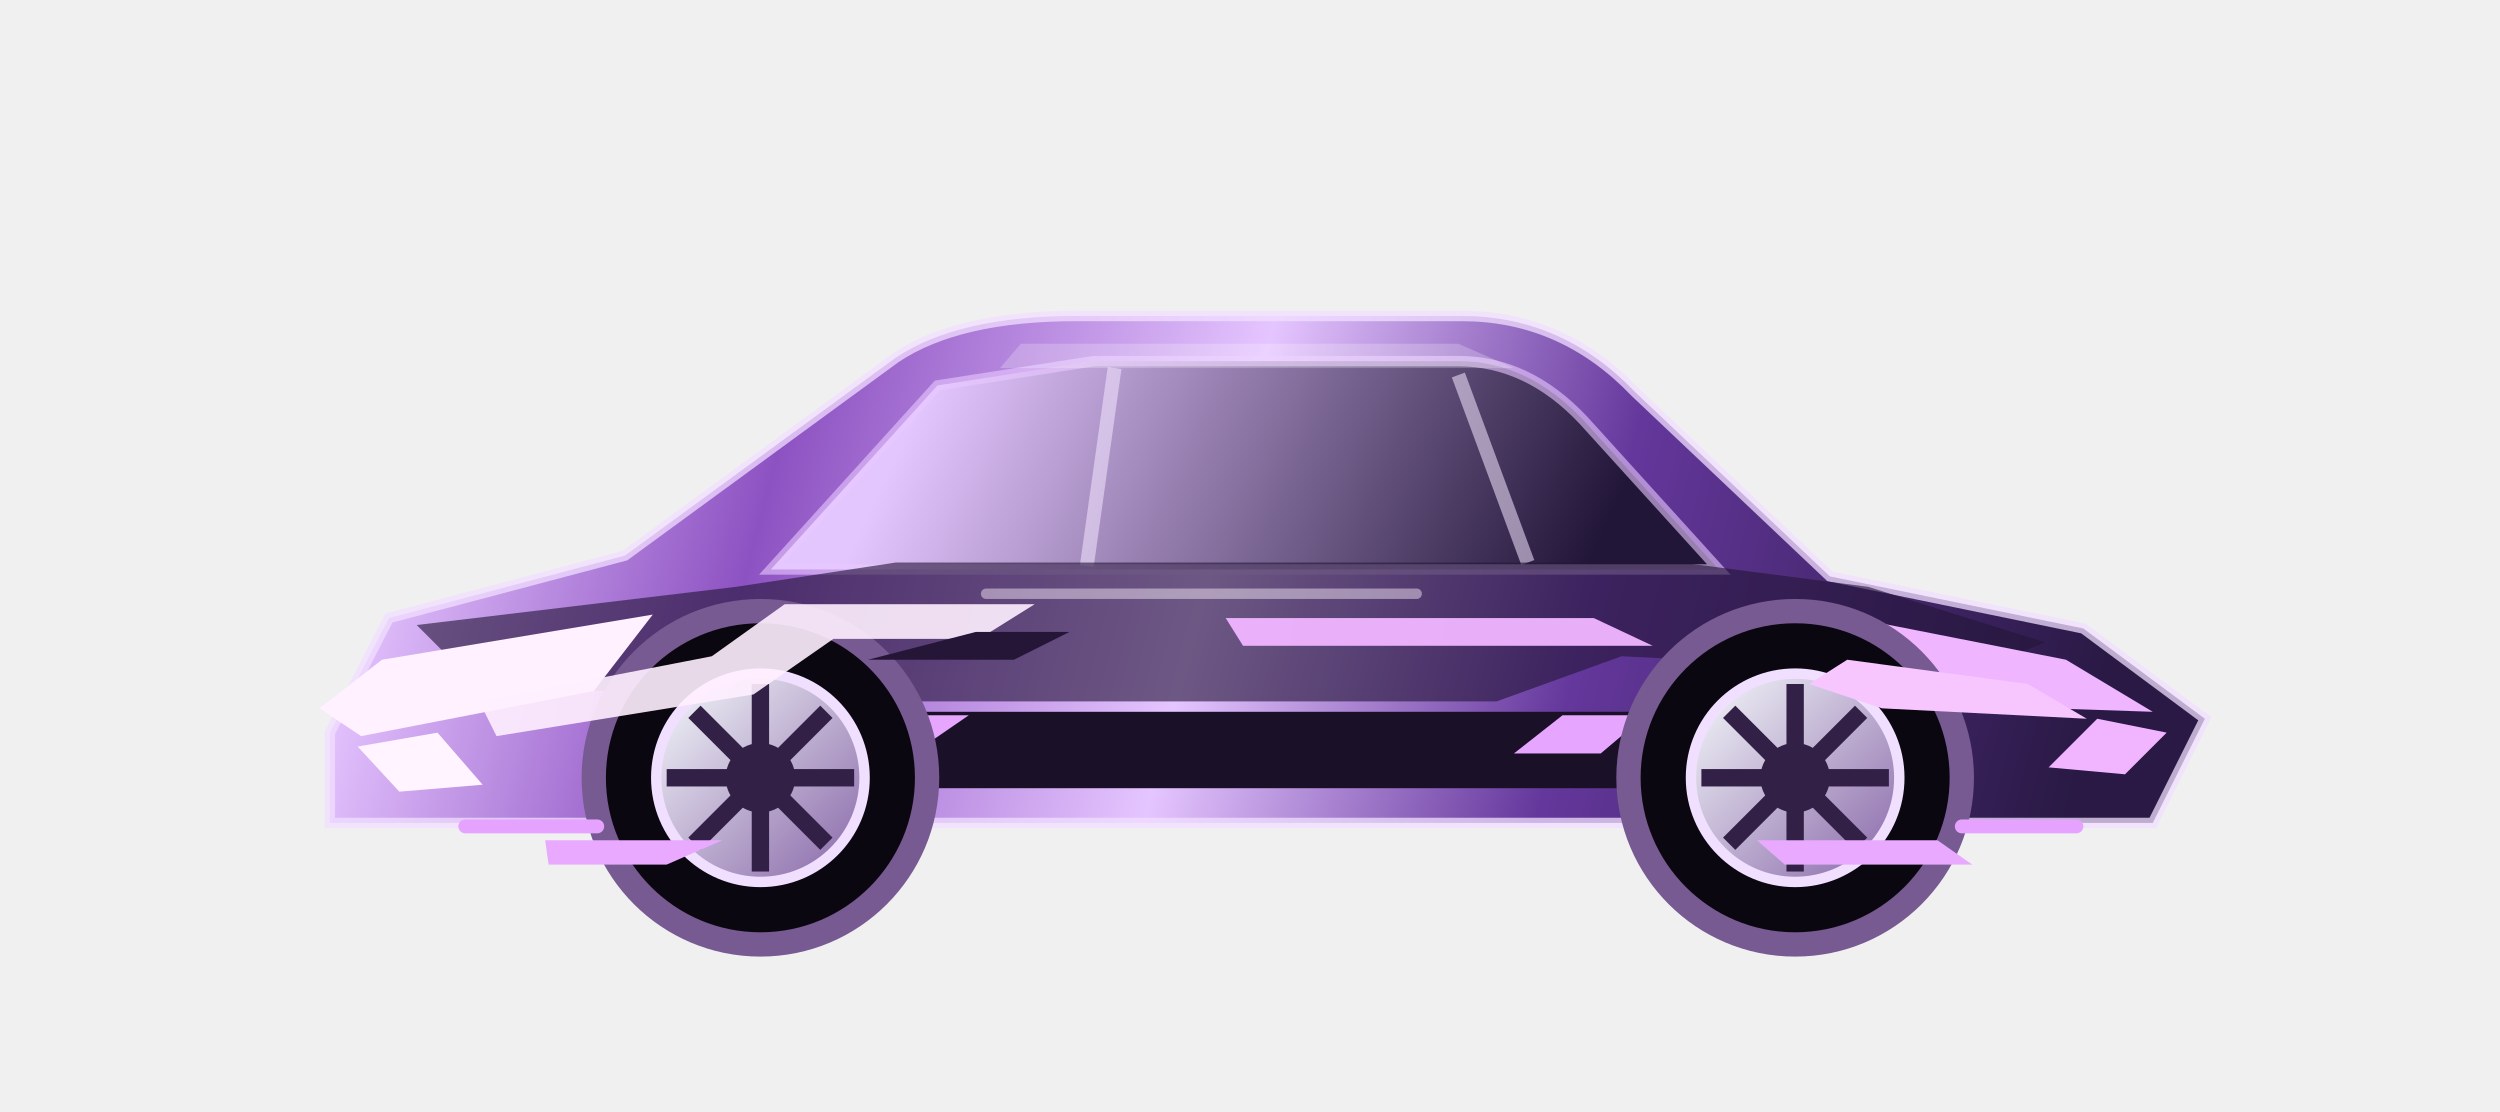
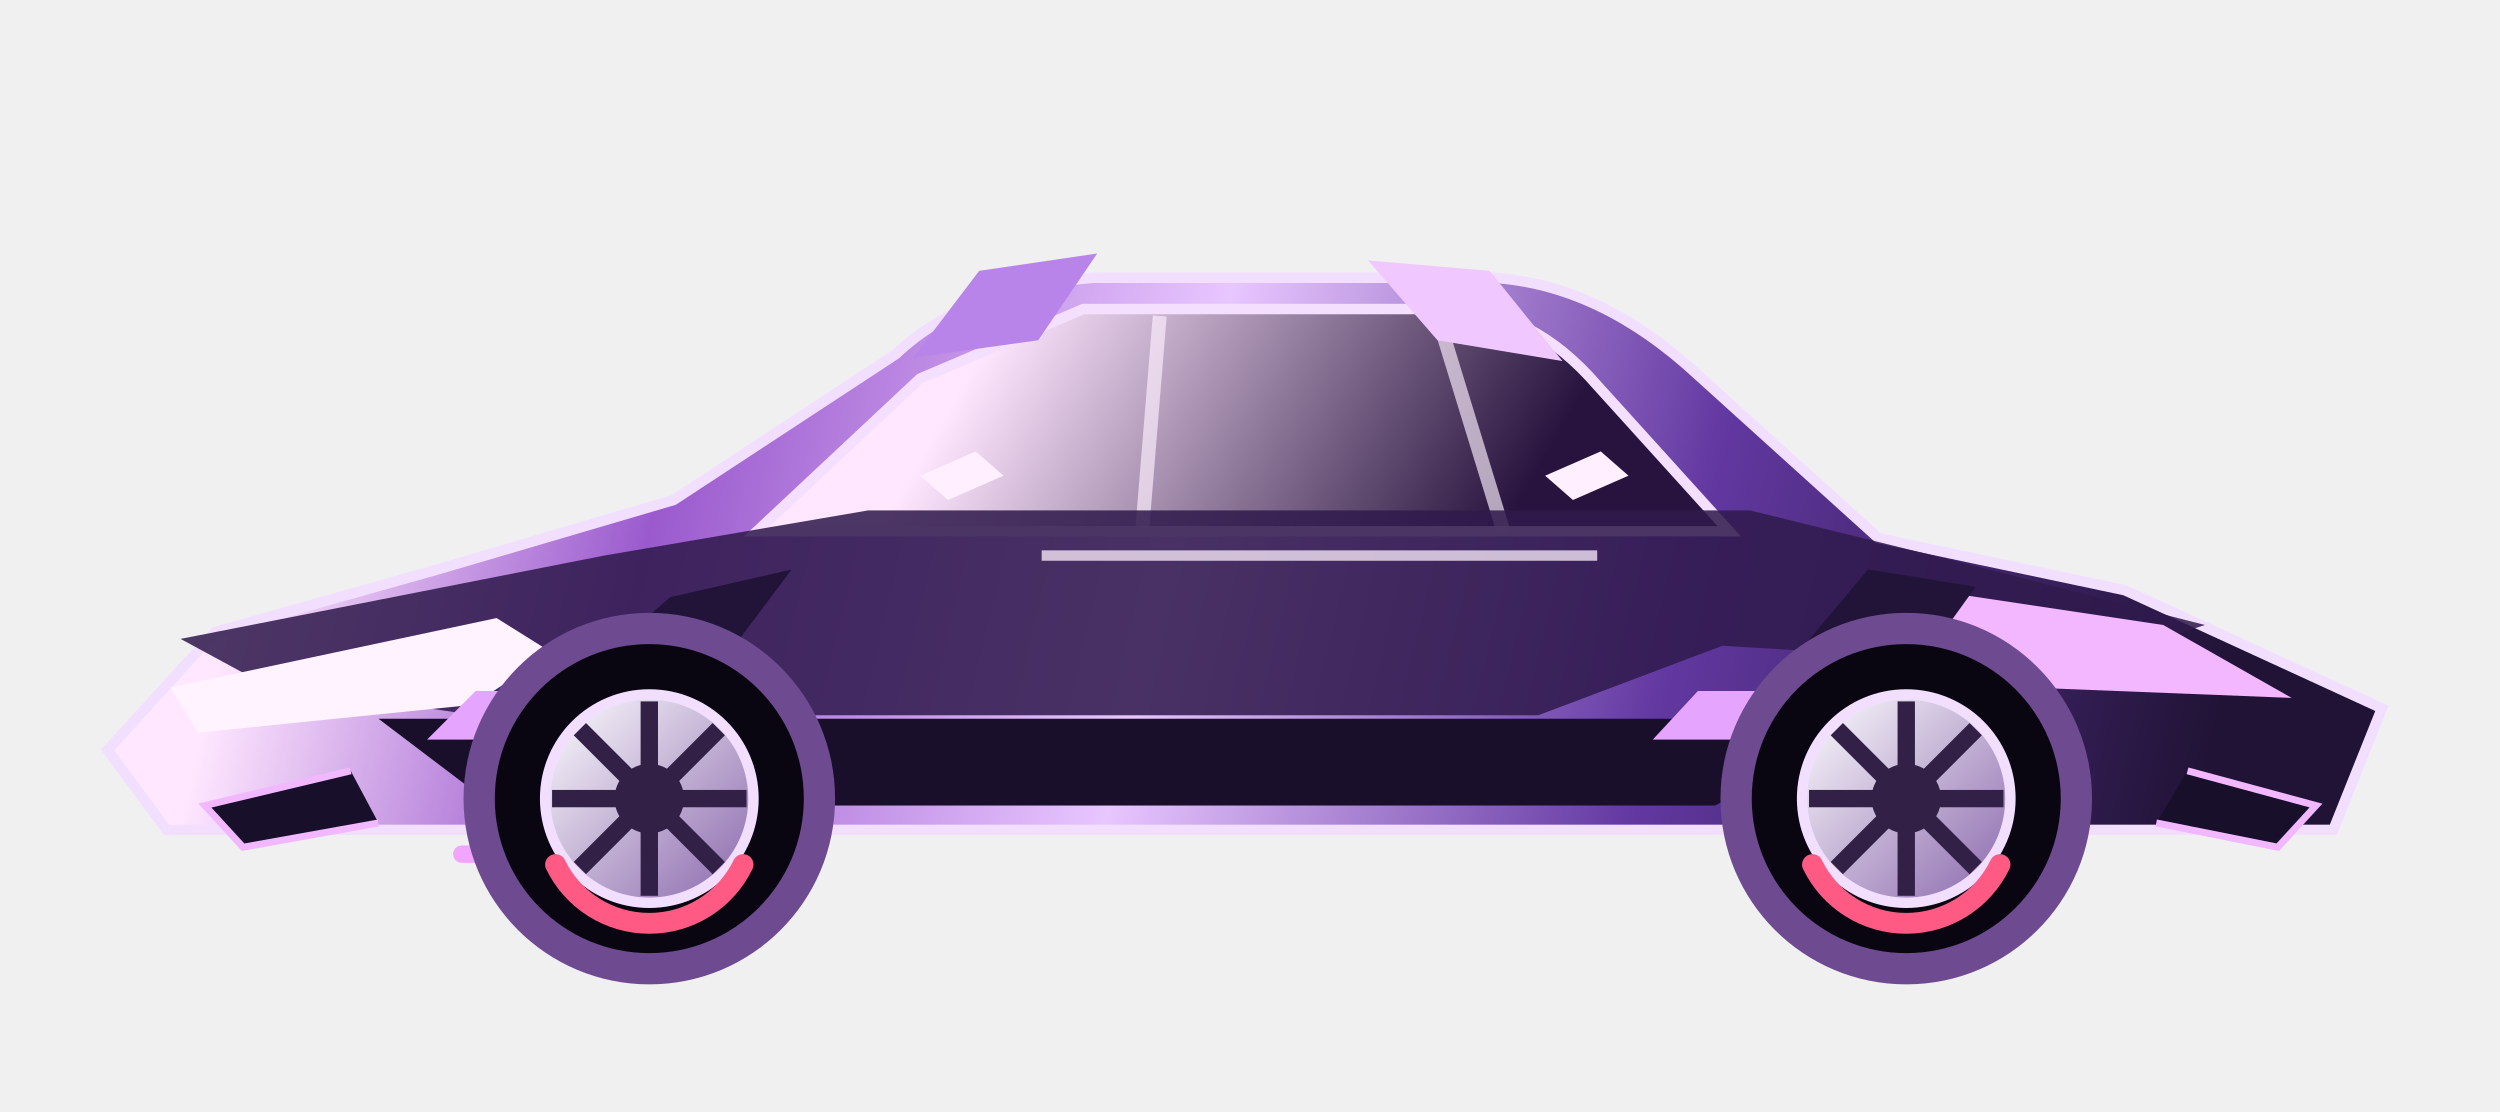
<svg xmlns="http://www.w3.org/2000/svg" viewBox="0 0 720 320" fill="none">
  <defs>
-     <linearGradient id="body" x1="110" y1="135" x2="590" y2="260" gradientUnits="userSpaceOnUse">
-       <stop stop-color="#E6C6FF" />
-       <stop offset=".22" stop-color="#8D52C2" />
-       <stop offset=".48" stop-color="#E5C5FF" />
-       <stop offset=".7" stop-color="#64379C" />
-       <stop offset="1" stop-color="#291944" />
+     <linearGradient id="paint" x1="80" y1="115" x2="630" y2="245" gradientUnits="userSpaceOnUse">
+       <stop stop-color="#FFE8FF" />
+       <stop offset=".2" stop-color="#9A5ACD" />
+       <stop offset=".46" stop-color="#E8C6FF" />
+       <stop offset=".72" stop-color="#6238A1" />
+       <stop offset="1" stop-color="#211336" />
    </linearGradient>
-     <linearGradient id="glass" x1="275" y1="95" x2="450" y2="178" gradientUnits="userSpaceOnUse">
-       <stop stop-color="#E4C6FF" />
-       <stop offset="1" stop-color="#211538" />
+     <linearGradient id="glass" x1="295" y1="80" x2="430" y2="158" gradientUnits="userSpaceOnUse">
+       <stop stop-color="#FFE7FF" />
+       <stop offset="1" stop-color="#27133D" />
    </linearGradient>
    <linearGradient id="rim" x1="0" y1="0" x2="1" y2="1">
-       <stop stop-color="#F7FCFC" />
-       <stop offset="1" stop-color="#8664A7" />
+       <stop stop-color="#FFFFFF" />
+       <stop offset="1" stop-color="#8865AB" />
    </linearGradient>
-     <filter id="shadow" x="50" y="170" width="620" height="125">
+     <filter id="shadow" x="10" y="205" width="700" height="100">
      <feGaussianBlur stdDeviation="13" />
    </filter>
  </defs>
-   <ellipse cx="360" cy="253" rx="265" ry="22" fill="#000" opacity=".55" filter="url(#shadow)" />
-   <path d="M95 211 112 178 180 160 258 103Q276 91 310 91H421Q450 91 471 113L527 166 600 181 635 207 620 237H95Z" fill="url(#body)" stroke="#F1DFFF" stroke-opacity=".75" stroke-width="3" />
-   <path d="m270 111 45-7h105q20 0 36 17l39 43H222Z" fill="url(#glass)" stroke="#E7C8FF" stroke-opacity=".6" stroke-width="3" />
-   <path d="m321 106-8 57M420 108l20 54" stroke="#F4E5FF" stroke-opacity=".55" stroke-width="4" />
-   <path d="m120 180 92-11 46-7h226l54 7 51 16-22 9-100-5-36 13H201l-66-7Z" fill="#241538" opacity=".62" />
-   <path d="m110 190 78-13-17 22-67 13-12-8Z" fill="#FFF1FF" />
-   <path d="m534 178 61 12 25 15-59-2-34-11Z" fill="#F0B5FF" />
-   <path d="m208 205 304 0-28 22H226Z" fill="#1A1128" />
-   <path d="m253 206 26 0-16 11h-25ZM450 206h24l-13 11h-25Z" fill="#E6A6FF" />
-   <circle cx="219" cy="224" r="48" fill="#0B0711" stroke="#775A91" stroke-width="7" />
-   <circle cx="219" cy="224" r="30" fill="url(#rim)" stroke="#F1DFFF" stroke-width="3" />
-   <circle cx="219" cy="224" r="10" fill="#332047" />
-   <path d="M219 197v54M192 224h54M200 205l38 38M238 205l-38 38" stroke="#332047" stroke-width="5" />
-   <circle cx="517" cy="224" r="48" fill="#0B0711" stroke="#775A91" stroke-width="7" />
-   <circle cx="517" cy="224" r="30" fill="url(#rim)" stroke="#F1DFFF" stroke-width="3" />
-   <circle cx="517" cy="224" r="10" fill="#332047" />
-   <path d="M517 197v54M490 224h54M498 205l38 38M536 205l-38 38" stroke="#332047" stroke-width="5" />
-   <path d="M134 238h38M565 238h33" stroke="#E5A3FF" stroke-width="4" stroke-linecap="round" />
-   <path d="m284 171 124 0" stroke="#FFF3FF" stroke-opacity=".45" stroke-width="3" stroke-linecap="round" />
-   <path d="m138 202 67-13 21-15h72l-16 10h-42l-23 16-74 12Z" fill="#FFF0FF" opacity=".9" />
-   <path d="m353 178 106 0 17 8-118 0Z" fill="#F0B5FF" opacity=".95" />
-   <path d="m250 190 31-8 27 0-16 8Z" fill="#251537" />
-   <path d="m532 190 52 7 17 10-59-3-21-7Z" fill="#F8C6FF" />
-   <path d="m157 242 51 0-16 7h-34Z" fill="#E9A9FF" />
-   <path d="m506 242 52 0 10 7h-54Z" fill="#E9A9FF" />
-   <path d="m126 211-23 4 12 13 24-2Z" fill="#FFF4FF" />
-   <path d="m604 207 20 4-12 12-22-2Z" fill="#F1B5FF" />
-   <path d="m294 99 126 0 16 7H288Z" fill="#FFFFFF" opacity=".22" />
+   <ellipse cx="360" cy="258" rx="292" ry="19" fill="#000" opacity=".7" filter="url(#shadow)" />
+   <path d="M31 216 62 182 126 164 194 144 258 102Q278 83 315 80H430Q461 82 489 108L541 155 612 170 686 204 672 239H48Z" fill="url(#paint)" stroke="#F2DFFF" stroke-width="3" />
+   <path d="m265 109 47-20h105q24 0 43 22l38 42H218Z" fill="url(#glass)" stroke="#F5DFFF" stroke-width="3" />
+   <path d="m334 91-5 61M414 91l19 62" stroke="#FFF1FF" stroke-opacity=".65" stroke-width="4" />
+   <path d="m52 184 122-24 76-13h254l61 15 70 18-37 12-102-6-53 20H137l-61-9Z" fill="#301A4D" opacity=".86" />
+   <path d="m49 198 94-20 16 10-23 15-79 8Z" fill="#FFF3FF" />
+   <path d="m563 171 60 9 37 21-76-3-39-13Z" fill="#F3B7FF" />
+   <path d="m109 207 430 0-45 25H142Z" fill="#190F2B" />
+   <path d="m137 199 78 0-20 14h-72ZM489 199h74l-17 14h-70Z" fill="#E5A5FF" />
+   <path d="m193 172 35-8-18 24-39 3Z" fill="#211438" />
+   <path d="m538 164 31 5-18 25-34-5Z" fill="#211438" />
+   <path d="m300 160 160 0" stroke="#FFF0FF" stroke-opacity=".75" stroke-width="3" />
+   <path d="M263 103 282 78 316 73 299 98Z" fill="#B984E9" />
+   <path d="M394 75 429 78 450 104 414 98Z" fill="#F0C8FF" />
+   <path d="M133 246h65M532 246h64" stroke="#F1A5FF" stroke-width="5" stroke-linecap="round" />
+   <circle cx="187" cy="230" r="49" fill="#090611" stroke="#6E4A91" stroke-width="9" />
+   <circle cx="187" cy="230" r="30" fill="url(#rim)" stroke="#F2DFFF" stroke-width="3" />
+   <circle cx="187" cy="230" r="10" fill="#322046" />
+   <path d="M187 202v56M159 230h56M167 210l40 40M207 210l-40 40" stroke="#322046" stroke-width="5" />
+   <circle cx="549" cy="230" r="49" fill="#090611" stroke="#6E4A91" stroke-width="9" />
+   <circle cx="549" cy="230" r="30" fill="url(#rim)" stroke="#F2DFFF" stroke-width="3" />
+   <circle cx="549" cy="230" r="10" fill="#322046" />
+   <path d="M549 202v56M521 230h56M529 210l40 40M569 210l-40 40" stroke="#322046" stroke-width="5" />
+   <path d="M160 249a30 30 0 0 0 54 0M522 249a30 30 0 0 0 54 0" stroke="#FF5A83" stroke-width="6" stroke-linecap="round" />
+   <path d="m101 222-42 10 11 12 39-7M630 222l37 10-11 12-35-7" fill="#180F2A" stroke="#F1B7FF" stroke-width="2" />
+   <path d="m265 137 16-7 8 7-16 7ZM445 137l16-7 8 7-16 7Z" fill="#FFEFFF" />
</svg>
